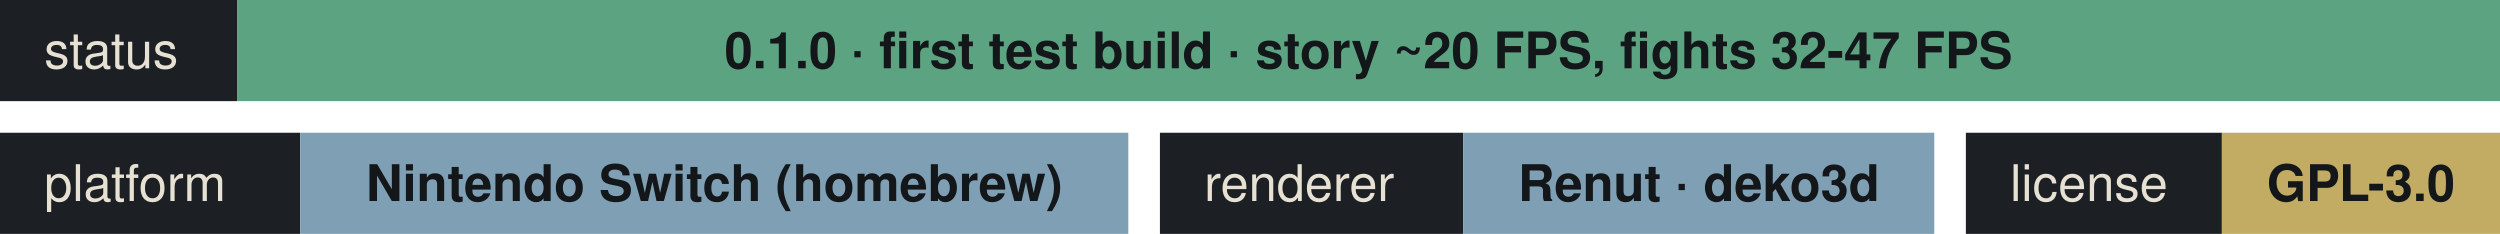
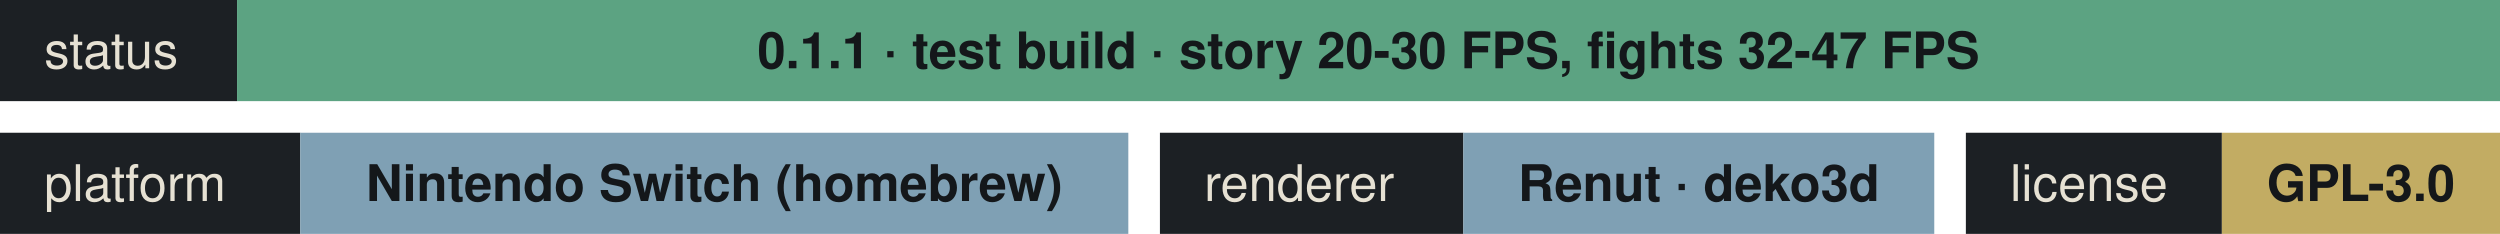
- <svg xmlns="http://www.w3.org/2000/svg" width="791" height="74" viewBox="0 0 791 74" role="img" aria-label="status: 0.1.0 · first test build · story ~20 FPS, fights 32-47 FPS · platform: Nintendo Switch (homebrew) · renderer: Renut · deko3d · license: GPL-3.0">
+ <svg xmlns="http://www.w3.org/2000/svg" width="791" height="74" viewBox="0 0 791 74" role="img" aria-label="status: 0.1.1 · test build · story 20-30 FPS, fights 32-47 FPS · platform: Nintendo Switch (homebrew) · renderer: Renut · deko3d · license: GPL-3.0">
  <g font-family="'IBM Plex Sans','Segoe UI',Helvetica,Arial,sans-serif" font-size="16">
    <rect x="0.0" y="0" width="75" height="32" fill="#1C2024" />
    <rect x="75.0" y="0" width="716.0" height="32" fill="#5CA382" />
    <text x="14.0" y="21.6" fill="#E6E1D3" textLength="47" lengthAdjust="spacingAndGlyphs">status</text>
-     <text x="433.0" y="21.6" fill="#14171A" font-weight="700" text-anchor="middle" textLength="414" lengthAdjust="spacingAndGlyphs">0.1.0 · first test build · story ~20 FPS, fights 32-47 FPS</text>
+     <text x="433.0" y="21.6" fill="#14171A" font-weight="700" text-anchor="middle" textLength="391" lengthAdjust="spacingAndGlyphs">0.1.1 · test build · story 20-30 FPS, fights 32-47 FPS</text>
    <rect x="0.0" y="42" width="95" height="32" fill="#1C2024" />
    <rect x="95.0" y="42" width="262.0" height="32" fill="#7FA0B4" />
    <text x="14.0" y="63.6" fill="#E6E1D3" textLength="67" lengthAdjust="spacingAndGlyphs">platform</text>
    <text x="226.0" y="63.6" fill="#14171A" font-weight="700" text-anchor="middle" textLength="234" lengthAdjust="spacingAndGlyphs">Nintendo Switch (homebrew)</text>
    <rect x="367.0" y="42" width="96" height="32" fill="#1C2024" />
    <rect x="463.0" y="42" width="149.0" height="32" fill="#7FA0B4" />
    <text x="381.0" y="63.6" fill="#E6E1D3" textLength="68" lengthAdjust="spacingAndGlyphs">renderer</text>
    <text x="537.5" y="63.6" fill="#14171A" font-weight="700" text-anchor="middle" textLength="121" lengthAdjust="spacingAndGlyphs">Renut · deko3d</text>
    <rect x="622.0" y="42" width="81" height="32" fill="#1C2024" />
    <rect x="703.0" y="42" width="88.0" height="32" fill="#C2AC63" />
    <text x="636.0" y="63.6" fill="#E6E1D3" textLength="53" lengthAdjust="spacingAndGlyphs">license</text>
    <text x="747.0" y="63.6" fill="#14171A" font-weight="700" text-anchor="middle" textLength="60" lengthAdjust="spacingAndGlyphs">GPL-3.0</text>
  </g>
</svg>
